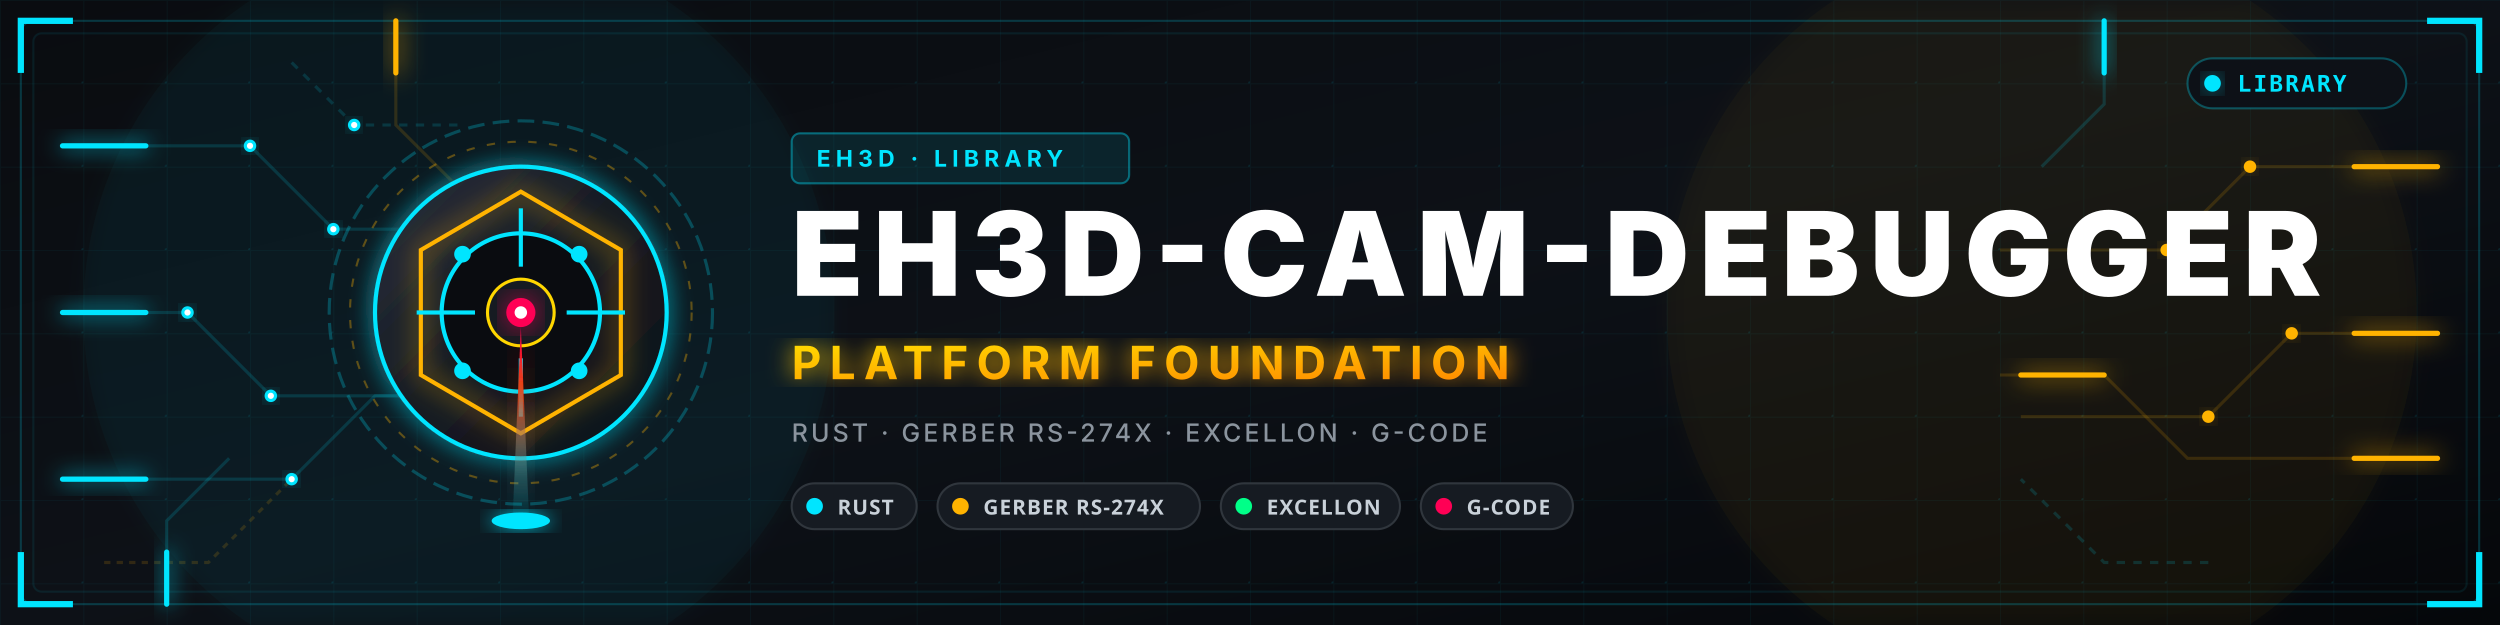
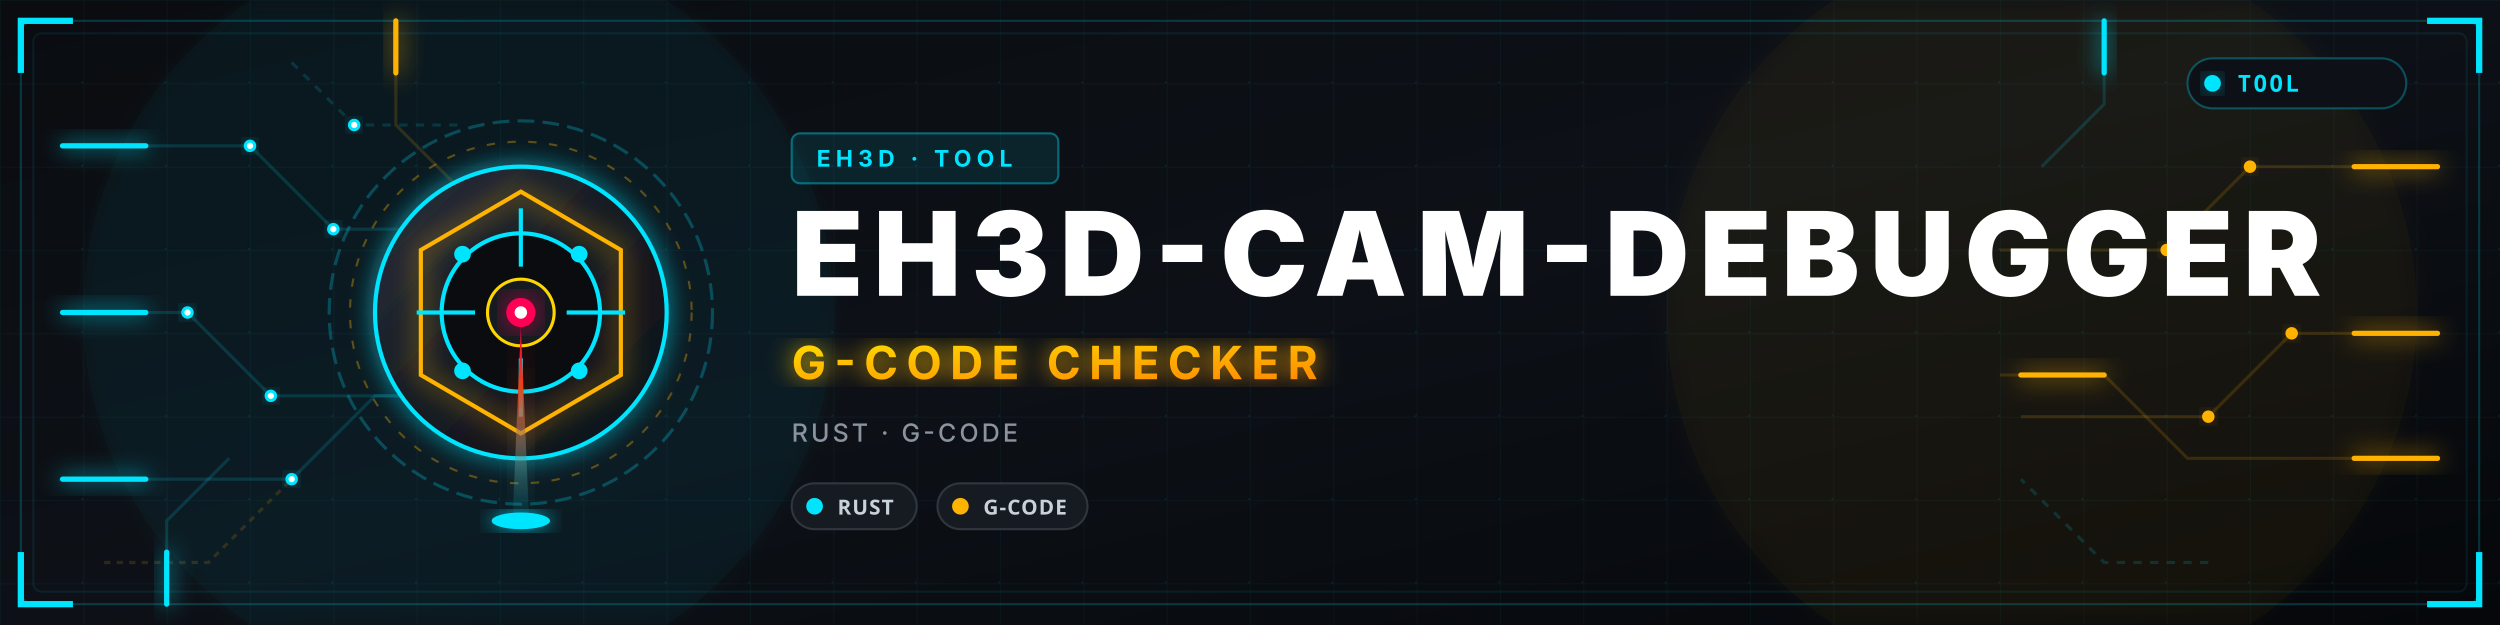
<svg xmlns="http://www.w3.org/2000/svg" viewBox="0 0 1200 300" width="100%" height="100%">
  <defs>
    <linearGradient id="bgGlow" x1="0%" y1="0%" x2="100%" y2="100%">
      <stop offset="0%" stop-color="#0A0C10" />
      <stop offset="50%" stop-color="#0D1117" />
      <stop offset="100%" stop-color="#05070A" />
    </linearGradient>
    <linearGradient id="cyanGlow" x1="0%" y1="0%" x2="100%" y2="0%">
      <stop offset="0%" stop-color="#00E5FF" stop-opacity="0.8" />
      <stop offset="100%" stop-color="#0088FF" stop-opacity="0.9" />
    </linearGradient>
    <linearGradient id="goldGlow" x1="0%" y1="0%" x2="100%" y2="100%">
      <stop offset="0%" stop-color="#FFD700" />
      <stop offset="100%" stop-color="#FF8C00" />
    </linearGradient>
    <linearGradient id="laserBeam" x1="0%" y1="0%" x2="0%" y2="100%">
      <stop offset="0%" stop-color="#FF0055" stop-opacity="1" />
      <stop offset="30%" stop-color="#FF3300" stop-opacity="0.9" />
      <stop offset="100%" stop-color="#00E5FF" stop-opacity="0" />
    </linearGradient>
    <linearGradient id="metalGradient" x1="0%" y1="0%" x2="100%" y2="100%">
      <stop offset="0%" stop-color="#2A303C" />
      <stop offset="50%" stop-color="#161B22" />
      <stop offset="100%" stop-color="#0D1117" />
    </linearGradient>
    <filter id="glowCyan" x="-20%" y="-20%" width="140%" height="140%">
      <feGaussianBlur stdDeviation="5" result="blur" />
      <feMerge>
        <feMergeNode in="blur" />
        <feMergeNode in="SourceGraphic" />
      </feMerge>
    </filter>
    <filter id="glowGold" x="-20%" y="-20%" width="140%" height="140%">
      <feGaussianBlur stdDeviation="6" result="blur" />
      <feMerge>
        <feMergeNode in="blur" />
        <feMergeNode in="SourceGraphic" />
      </feMerge>
    </filter>
    <filter id="glowLaser" x="-30%" y="-30%" width="160%" height="160%">
      <feGaussianBlur stdDeviation="8" result="blur" />
      <feMerge>
        <feMergeNode in="blur" />
        <feMergeNode in="SourceGraphic" />
      </feMerge>
    </filter>
    <pattern id="cyberGrid" width="40" height="40" patternUnits="userSpaceOnUse">
      <path d="M 40 0 L 0 0 0 40" fill="none" stroke="#00E5FF" stroke-opacity="0.04" stroke-width="1" />
      <circle cx="40" cy="40" r="1" fill="#00E5FF" fill-opacity="0.1" />
    </pattern>
    <g id="pcbNode">
      <circle cx="0" cy="0" r="3" fill="#00E5FF" filter="url(#glowCyan)" />
      <circle cx="0" cy="0" r="1.5" fill="#FFFFFF" />
    </g>
  </defs>
  <rect width="1200" height="300" fill="url(#bgGlow)" />
  <rect width="1200" height="300" fill="url(#cyberGrid)" />
  <circle cx="220" cy="150" r="180" fill="#00E5FF" fill-opacity="0.03" filter="url(#glowCyan)">
    <animate attributeName="fill-opacity" values="0.02;0.05;0.02" dur="6s" repeatCount="indefinite" />
  </circle>
  <circle cx="980" cy="150" r="180" fill="#FFB300" fill-opacity="0.03" filter="url(#glowGold)">
    <animate attributeName="fill-opacity" values="0.02;0.05;0.02" dur="6s" repeatCount="indefinite" />
  </circle>
  <rect x="10" y="10" width="1180" height="280" fill="none" stroke="#00E5FF" stroke-opacity="0.2" stroke-width="1" rx="6" />
  <rect x="16" y="16" width="1168" height="268" fill="none" stroke="#00E5FF" stroke-opacity="0.08" stroke-width="1" rx="4" />
  <path d="M 10 35 L 10 10 L 35 10" fill="none" stroke="#00E5FF" stroke-width="3">
    <animate attributeName="stroke-opacity" values="0.6;1;0.6" dur="3s" repeatCount="indefinite" />
  </path>
  <path d="M 1190 35 L 1190 10 L 1165 10" fill="none" stroke="#00E5FF" stroke-width="3">
    <animate attributeName="stroke-opacity" values="0.6;1;0.6" dur="3s" repeatCount="indefinite" />
  </path>
  <path d="M 10 265 L 10 290 L 35 290" fill="none" stroke="#00E5FF" stroke-width="3">
    <animate attributeName="stroke-opacity" values="0.6;1;0.6" dur="3s" repeatCount="indefinite" />
  </path>
  <path d="M 1190 265 L 1190 290 L 1165 290" fill="none" stroke="#00E5FF" stroke-width="3">
    <animate attributeName="stroke-opacity" values="0.6;1;0.6" dur="3s" repeatCount="indefinite" />
  </path>
  <g stroke="#00E5FF" stroke-opacity="0.15" stroke-width="1.5" fill="none">
    <path d="M 30 70 L 120 70 L 160 110 L 240 110" />
    <path d="M 30 150 L 90 150 L 130 190 L 220 190" />
    <path d="M 30 230 L 140 230 L 180 190 L 210 190" />
    <path d="M 80 290 L 80 250 L 110 220" />
    <path d="M 190 10 L 190 60 L 220 90" stroke="#FFB300" stroke-opacity="0.15" />
    <path d="M 140 30 L 170 60 L 220 60" stroke-dasharray="4,4" />
    <path d="M 50 270 L 100 270 L 140 230" stroke="#FFB300" stroke-opacity="0.15" stroke-dasharray="3,3" />
  </g>
  <g fill="none" stroke-linecap="round" stroke-linejoin="round">
    <path d="M 30 70 L 120 70 L 160 110 L 240 110" stroke="#00E5FF" stroke-width="2.5" stroke-dasharray="40, 240" filter="url(#glowCyan)">
      <animate attributeName="stroke-dashoffset" values="280;0" dur="3s" repeatCount="indefinite" />
    </path>
    <path d="M 30 150 L 90 150 L 130 190 L 220 190" stroke="#00E5FF" stroke-width="2.5" stroke-dasharray="40, 220" filter="url(#glowCyan)">
      <animate attributeName="stroke-dashoffset" values="260;0" dur="3.5s" repeatCount="indefinite" />
    </path>
    <path d="M 30 230 L 140 230 L 180 190 L 210 190" stroke="#00E5FF" stroke-width="2.5" stroke-dasharray="40, 230" filter="url(#glowCyan)">
      <animate attributeName="stroke-dashoffset" values="270;0" dur="3.2s" repeatCount="indefinite" />
    </path>
    <path d="M 80 290 L 80 250 L 110 220" stroke="#00E5FF" stroke-width="2.5" stroke-dasharray="25, 100" filter="url(#glowCyan)">
      <animate attributeName="stroke-dashoffset" values="125;0" dur="2.5s" repeatCount="indefinite" />
    </path>
    <path d="M 190 10 L 190 60 L 220 90" stroke="#FFB300" stroke-width="2.5" stroke-dasharray="25, 90" filter="url(#glowGold)">
      <animate attributeName="stroke-dashoffset" values="115;0" dur="2.8s" repeatCount="indefinite" />
    </path>
  </g>
  <use href="#pcbNode" x="120" y="70" />
  <use href="#pcbNode" x="160" y="110" />
  <use href="#pcbNode" x="90" y="150" />
  <use href="#pcbNode" x="130" y="190" />
  <use href="#pcbNode" x="140" y="230" />
  <use href="#pcbNode" x="170" y="60" />
  <g stroke="#FFB300" stroke-opacity="0.15" stroke-width="1.5" fill="none">
    <path d="M 1170 80 L 1080 80 L 1040 120 L 960 120" />
    <path d="M 1170 160 L 1100 160 L 1060 200 L 970 200" />
    <path d="M 1170 220 L 1050 220 L 1010 180 M 1010 180 L 960 180" />
    <path d="M 1010 10 L 1010 50 L 980 80" stroke="#00E5FF" stroke-opacity="0.15" />
    <path d="M 1060 270 L 1010 270 L 970 230" stroke="#00E5FF" stroke-opacity="0.15" stroke-dasharray="4,4" />
  </g>
  <g fill="none" stroke-linecap="round" stroke-linejoin="round">
    <path d="M 1170 80 L 1080 80 L 1040 120 L 960 120" stroke="#FFB300" stroke-width="2.5" stroke-dasharray="40, 230" filter="url(#glowGold)">
      <animate attributeName="stroke-dashoffset" values="0;270" dur="3.5s" repeatCount="indefinite" />
    </path>
    <path d="M 1170 160 L 1100 160 L 1060 200 L 970 200" stroke="#FFB300" stroke-width="2.5" stroke-dasharray="40, 240" filter="url(#glowGold)">
      <animate attributeName="stroke-dashoffset" values="0;280" dur="3.8s" repeatCount="indefinite" />
    </path>
    <path d="M 1170 220 L 1050 220 L 1010 180 M 1010 180 L 960 180" stroke="#FFB300" stroke-width="2.5" stroke-dasharray="40, 250" filter="url(#glowGold)">
      <animate attributeName="stroke-dashoffset" values="0;290" dur="4s" repeatCount="indefinite" />
    </path>
    <path d="M 1010 10 L 1010 50 L 980 80" stroke="#00E5FF" stroke-width="2.5" stroke-dasharray="25, 95" filter="url(#glowCyan)">
      <animate attributeName="stroke-dashoffset" values="0;120" dur="2.6s" repeatCount="indefinite" />
    </path>
  </g>
  <circle cx="1080" cy="80" r="3" fill="#FFB300" filter="url(#glowGold)" />
  <circle cx="1040" cy="120" r="3" fill="#FFB300" filter="url(#glowGold)" />
  <circle cx="1100" cy="160" r="3" fill="#FFB300" filter="url(#glowGold)" />
  <circle cx="1060" cy="200" r="3" fill="#FFB300" filter="url(#glowGold)" />
  <g transform="translate(250, 150)">
    <g>
      <circle cx="0" cy="0" r="92" fill="none" stroke="#00E5FF" stroke-opacity="0.25" stroke-width="1.5" stroke-dasharray="8,4" />
      <circle cx="0" cy="0" r="82" fill="none" stroke="#FFB300" stroke-opacity="0.35" stroke-width="1" stroke-dasharray="4,6" />
      <animateTransform attributeName="transform" type="rotate" from="0 0 0" to="360 0 0" dur="25s" repeatCount="indefinite" />
    </g>
    <circle cx="0" cy="0" r="70" fill="url(#metalGradient)" stroke="#00E5FF" stroke-width="2" filter="url(#glowCyan)" />
    <g>
      <polygon points="0,-58 48,-30 48,30 0,58 -48,30 -48,-30" fill="none" stroke="#FFB300" stroke-width="2" filter="url(#glowGold)" />
      <animateTransform attributeName="transform" type="rotate" from="360 0 0" to="0 0 0" dur="18s" repeatCount="indefinite" />
    </g>
    <circle cx="0" cy="0" r="38" fill="#0A0C10" stroke="#00E5FF" stroke-width="2" />
    <line x1="-50" y1="0" x2="-22" y2="0" stroke="#00E5FF" stroke-width="2" />
    <line x1="22" y1="0" x2="50" y2="0" stroke="#00E5FF" stroke-width="2" />
    <line x1="0" y1="-50" x2="0" y2="-22" stroke="#00E5FF" stroke-width="2" />
    <line x1="0" y1="22" x2="0" y2="50" stroke="#00E5FF" stroke-width="2" />
    <circle cx="0" cy="0" r="16" fill="#161B22" stroke="#FFD700" stroke-width="1.5" />
    <circle cx="0" cy="0" r="7" fill="#FF0055" filter="url(#glowLaser)">
      <animate attributeName="opacity" values="0.5;1;0.5" dur="1.5s" repeatCount="indefinite" />
    </circle>
    <circle cx="0" cy="0" r="3" fill="#FFFFFF" />
    <g>
      <circle cx="-28" cy="-28" r="4" fill="#00E5FF" />
      <circle cx="28" cy="-28" r="4" fill="#00E5FF" />
      <circle cx="-28" cy="28" r="4" fill="#00E5FF" />
      <circle cx="28" cy="28" r="4" fill="#00E5FF" />
      <animateTransform attributeName="transform" type="scale" values="1;1.05;1" dur="2s" repeatCount="indefinite" additive="sum" />
    </g>
  </g>
  <path d="M 250 157 L 246 250 L 254 250 Z" fill="url(#laserBeam)" filter="url(#glowLaser)">
    <animate attributeName="opacity" values="0.3;1;0.3" dur="1.2s" repeatCount="indefinite" />
  </path>
  <ellipse cx="250" cy="250" rx="14" ry="4" fill="#00E5FF" filter="url(#glowCyan)">
    <animate attributeName="rx" values="10;18;10" dur="1.2s" repeatCount="indefinite" />
    <animate attributeName="opacity" values="0.4;1;0.4" dur="1.2s" repeatCount="indefinite" />
  </ellipse>
  <g transform="translate(380, 0)">
    <g transform="translate(0, 82)">
-       <rect x="0" y="-18" width="162" height="24" rx="4" fill="#00E5FF" fill-opacity="0.1" stroke="#00E5FF" stroke-opacity="0.4" stroke-width="1">
+       <rect x="0" y="-18" width="128" height="24" rx="4" fill="#00E5FF" fill-opacity="0.1" stroke="#00E5FF" stroke-opacity="0.4" stroke-width="1">
        <animate attributeName="stroke-opacity" values="0.3;0.8;0.3" dur="4s" repeatCount="indefinite" />
      </rect>
-       <text x="12" y="-2" font-family="'Inter', 'Segoe UI', 'Roboto', sans-serif" font-weight="700" font-size="11" fill="#00E5FF" letter-spacing="2.5">EH3D · LIBRARY</text>
+       <text x="12" y="-2" font-family="'Inter', 'Segoe UI', 'Roboto', sans-serif" font-weight="700" font-size="11" fill="#00E5FF" letter-spacing="2.5">EH3D · TOOL</text>
    </g>
    <text x="0" y="142" font-family="'Inter', 'Segoe UI', 'Roboto', sans-serif" font-weight="900" font-size="56" fill="#FFFFFF" letter-spacing="5">EH3D-CAM-DEBUGGER</text>
-     <text x="0" y="182" font-family="'Inter', 'Segoe UI', 'Roboto', sans-serif" font-weight="700" font-size="22" fill="url(#goldGlow)" letter-spacing="4" filter="url(#glowGold)">PLATFORM FOUNDATION</text>
-     <text x="0" y="212" font-family="'Inter', 'Segoe UI', 'Roboto', sans-serif" font-weight="500" font-size="12" fill="#8B949E" letter-spacing="1.5">RUST · GERBER RS-274X · EXCELLON · G-CODE</text>
+     <text x="0" y="182" font-family="'Inter', 'Segoe UI', 'Roboto', sans-serif" font-weight="700" font-size="22" fill="url(#goldGlow)" letter-spacing="4" filter="url(#glowGold)">G-CODE CHECKER</text>
+     <text x="0" y="212" font-family="'Inter', 'Segoe UI', 'Roboto', sans-serif" font-weight="500" font-size="12" fill="#8B949E" letter-spacing="1.5">RUST · G-CODE</text>
    <g transform="translate(0, 232)">
      <rect x="0" y="0" width="60" height="22" rx="11" fill="#161B22" stroke="#30363D" stroke-width="1" />
      <circle cx="11" cy="11" r="4" fill="#00E5FF">
        <animate attributeName="opacity" values="0.5;1;0.5" dur="2.0s" repeatCount="indefinite" />
      </circle>
      <text x="22" y="15" font-family="sans-serif" font-weight="600" font-size="10" fill="#C9D1D9" letter-spacing="0.5">RUST</text>
-       <rect x="70" y="0" width="126" height="22" rx="11" fill="#161B22" stroke="#30363D" stroke-width="1" />
+       <rect x="70" y="0" width="72" height="22" rx="11" fill="#161B22" stroke="#30363D" stroke-width="1" />
      <circle cx="81" cy="11" r="4" fill="#FFB300">
        <animate attributeName="opacity" values="0.5;1;0.5" dur="2.2s" repeatCount="indefinite" />
      </circle>
-       <text x="92" y="15" font-family="sans-serif" font-weight="600" font-size="10" fill="#C9D1D9" letter-spacing="0.5">GERBER RS-274X</text>
-       <rect x="206" y="0" width="86" height="22" rx="11" fill="#161B22" stroke="#30363D" stroke-width="1" />
-       <circle cx="217" cy="11" r="4" fill="#00FF88">
-         <animate attributeName="opacity" values="0.5;1;0.5" dur="2.4s" repeatCount="indefinite" />
-       </circle>
-       <text x="228" y="15" font-family="sans-serif" font-weight="600" font-size="10" fill="#C9D1D9" letter-spacing="0.5">EXCELLON</text>
-       <rect x="302" y="0" width="73" height="22" rx="11" fill="#161B22" stroke="#30363D" stroke-width="1" />
-       <circle cx="313" cy="11" r="4" fill="#FF0055">
-         <animate attributeName="opacity" values="0.5;1;0.5" dur="2.6s" repeatCount="indefinite" />
-       </circle>
-       <text x="324" y="15" font-family="sans-serif" font-weight="600" font-size="10" fill="#C9D1D9" letter-spacing="0.5">G-CODE</text>
+       <text x="92" y="15" font-family="sans-serif" font-weight="600" font-size="10" fill="#C9D1D9" letter-spacing="0.5">G-CODE</text>
    </g>
  </g>
  <g transform="translate(1060, 42)">
    <rect x="-10" y="-14" width="105" height="24" rx="12" fill="#0D1117" stroke="#00E5FF" stroke-opacity="0.3" stroke-width="1" />
    <circle cx="2" cy="-2" r="4" fill="#00E5FF" filter="url(#glowGold)">
      <animate attributeName="opacity" values="0.3;1;0.3" dur="1.5s" repeatCount="indefinite" />
    </circle>
-     <text x="14" y="2" font-family="monospace" font-weight="700" font-size="11" fill="#00E5FF" letter-spacing="1">LIBRARY</text>
+     <text x="14" y="2" font-family="monospace" font-weight="700" font-size="11" fill="#00E5FF" letter-spacing="1">TOOL</text>
  </g>
</svg>
